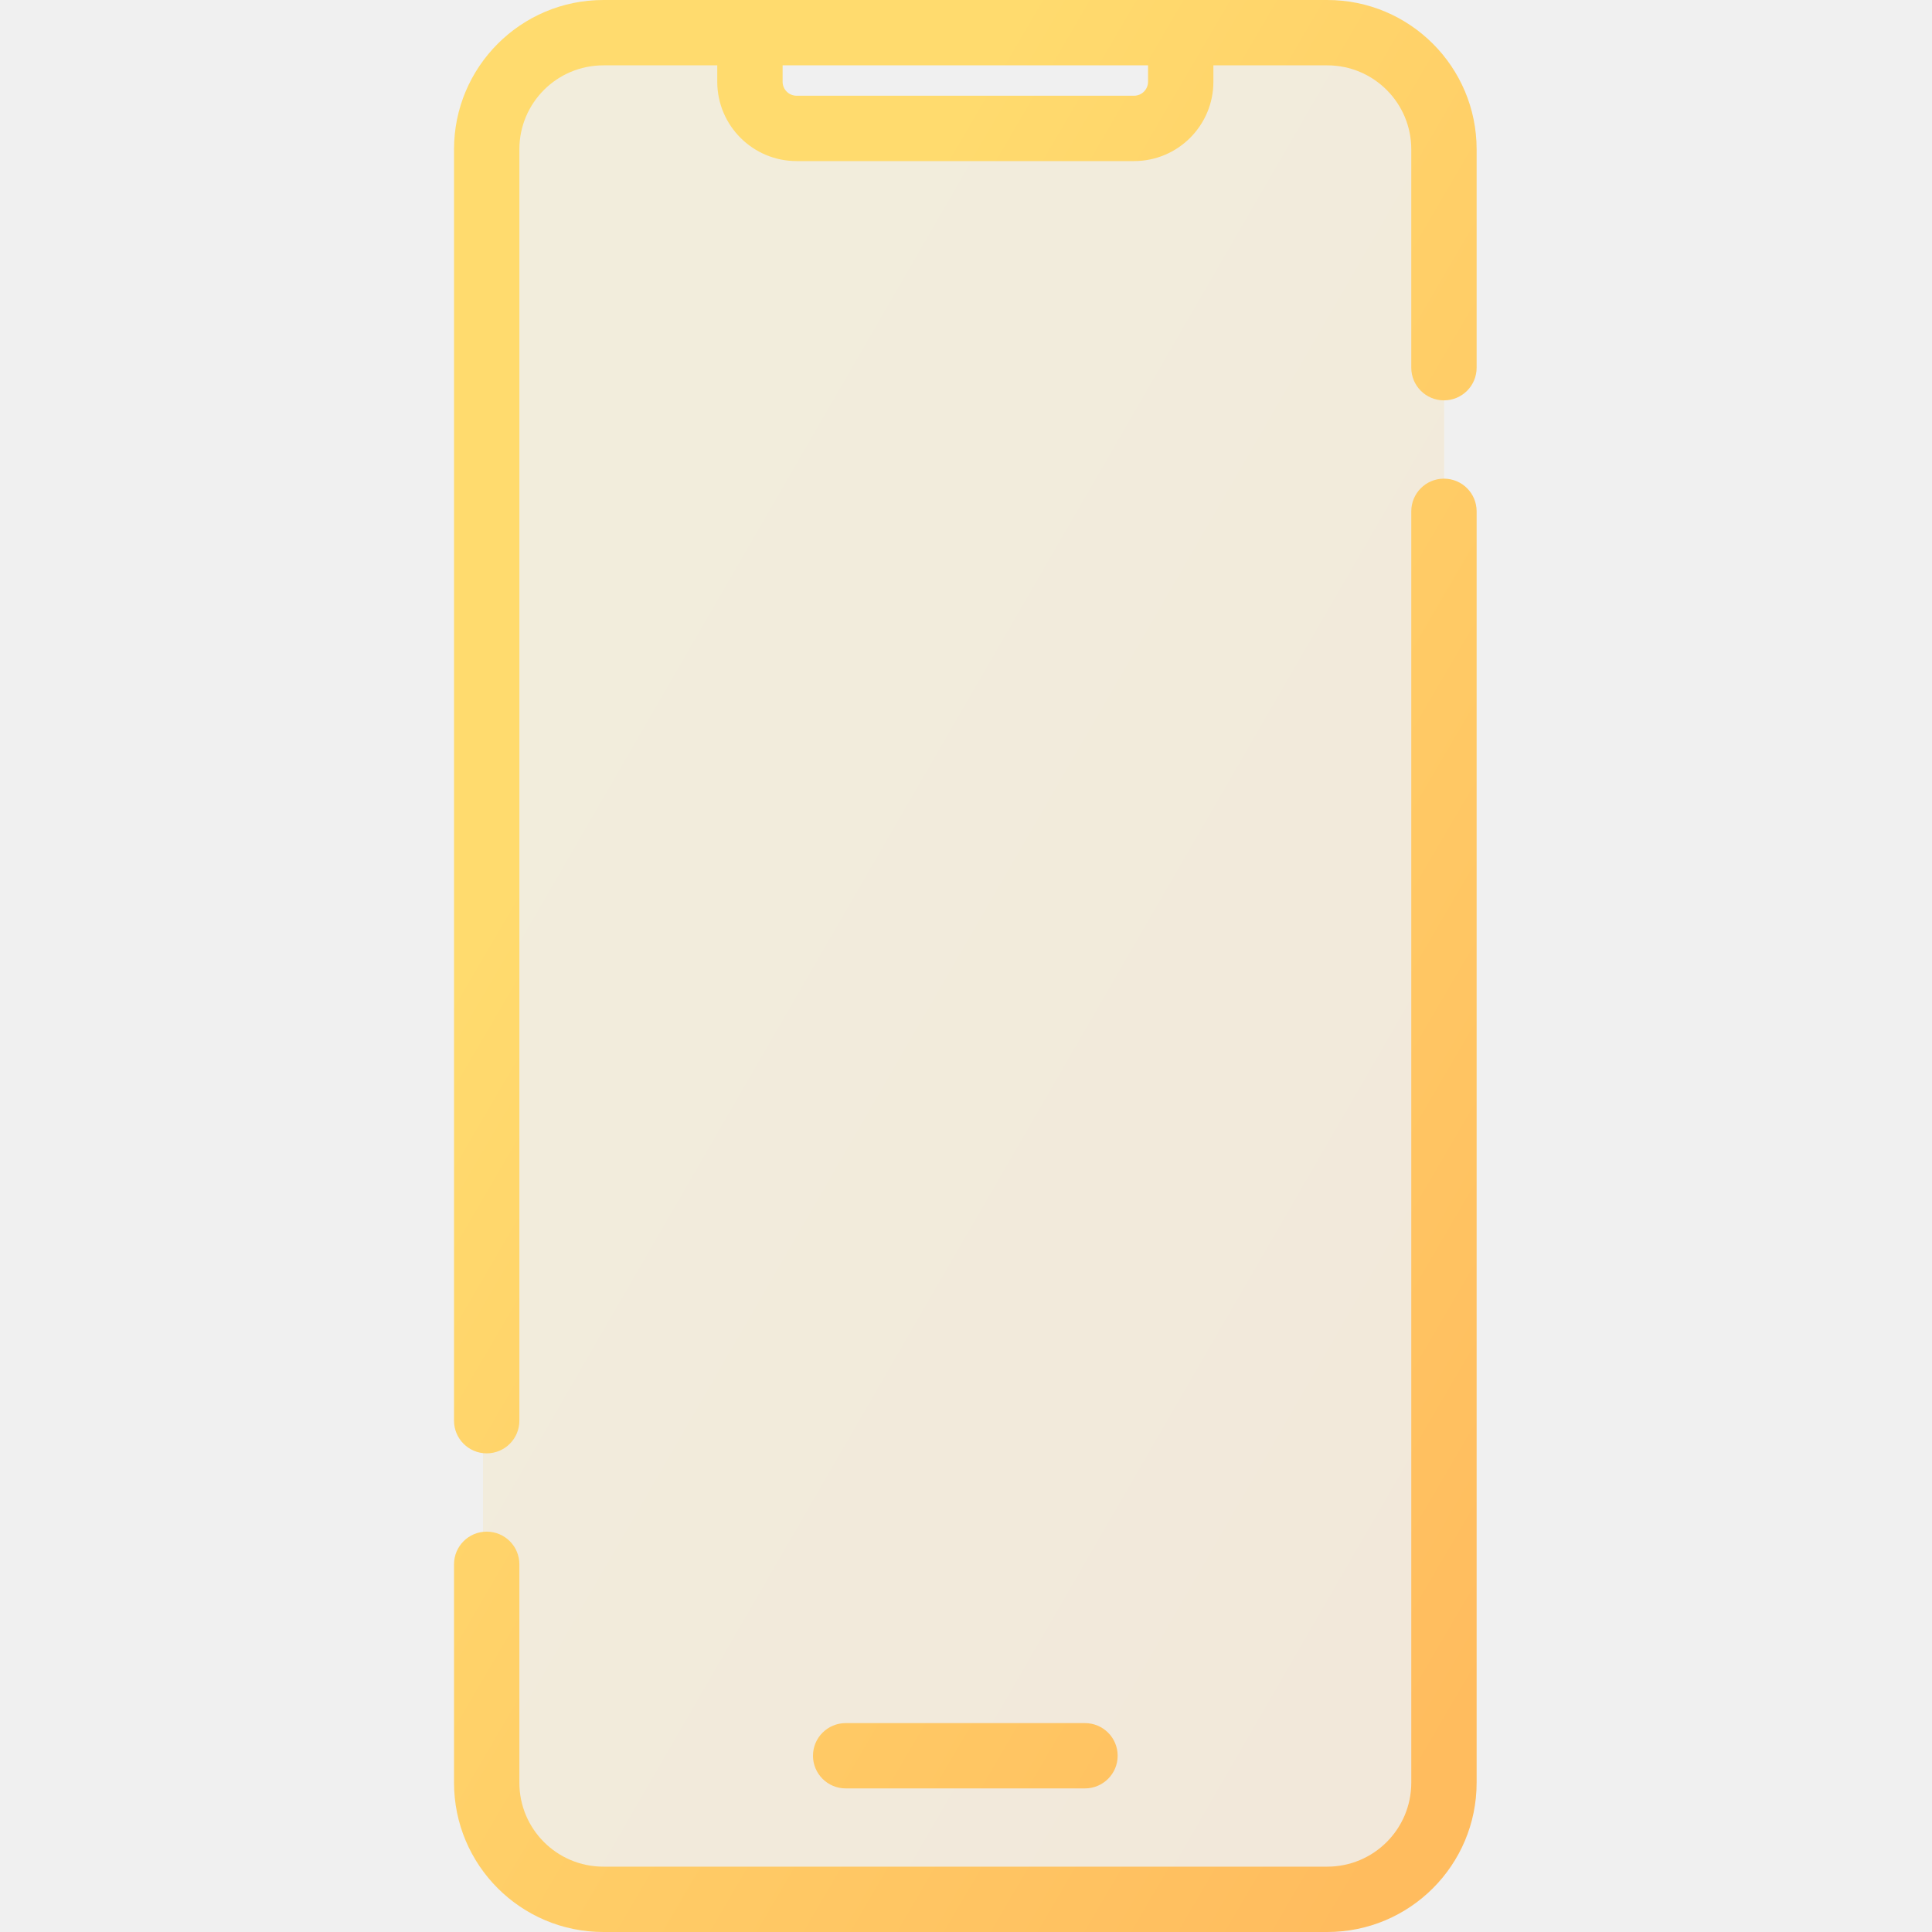
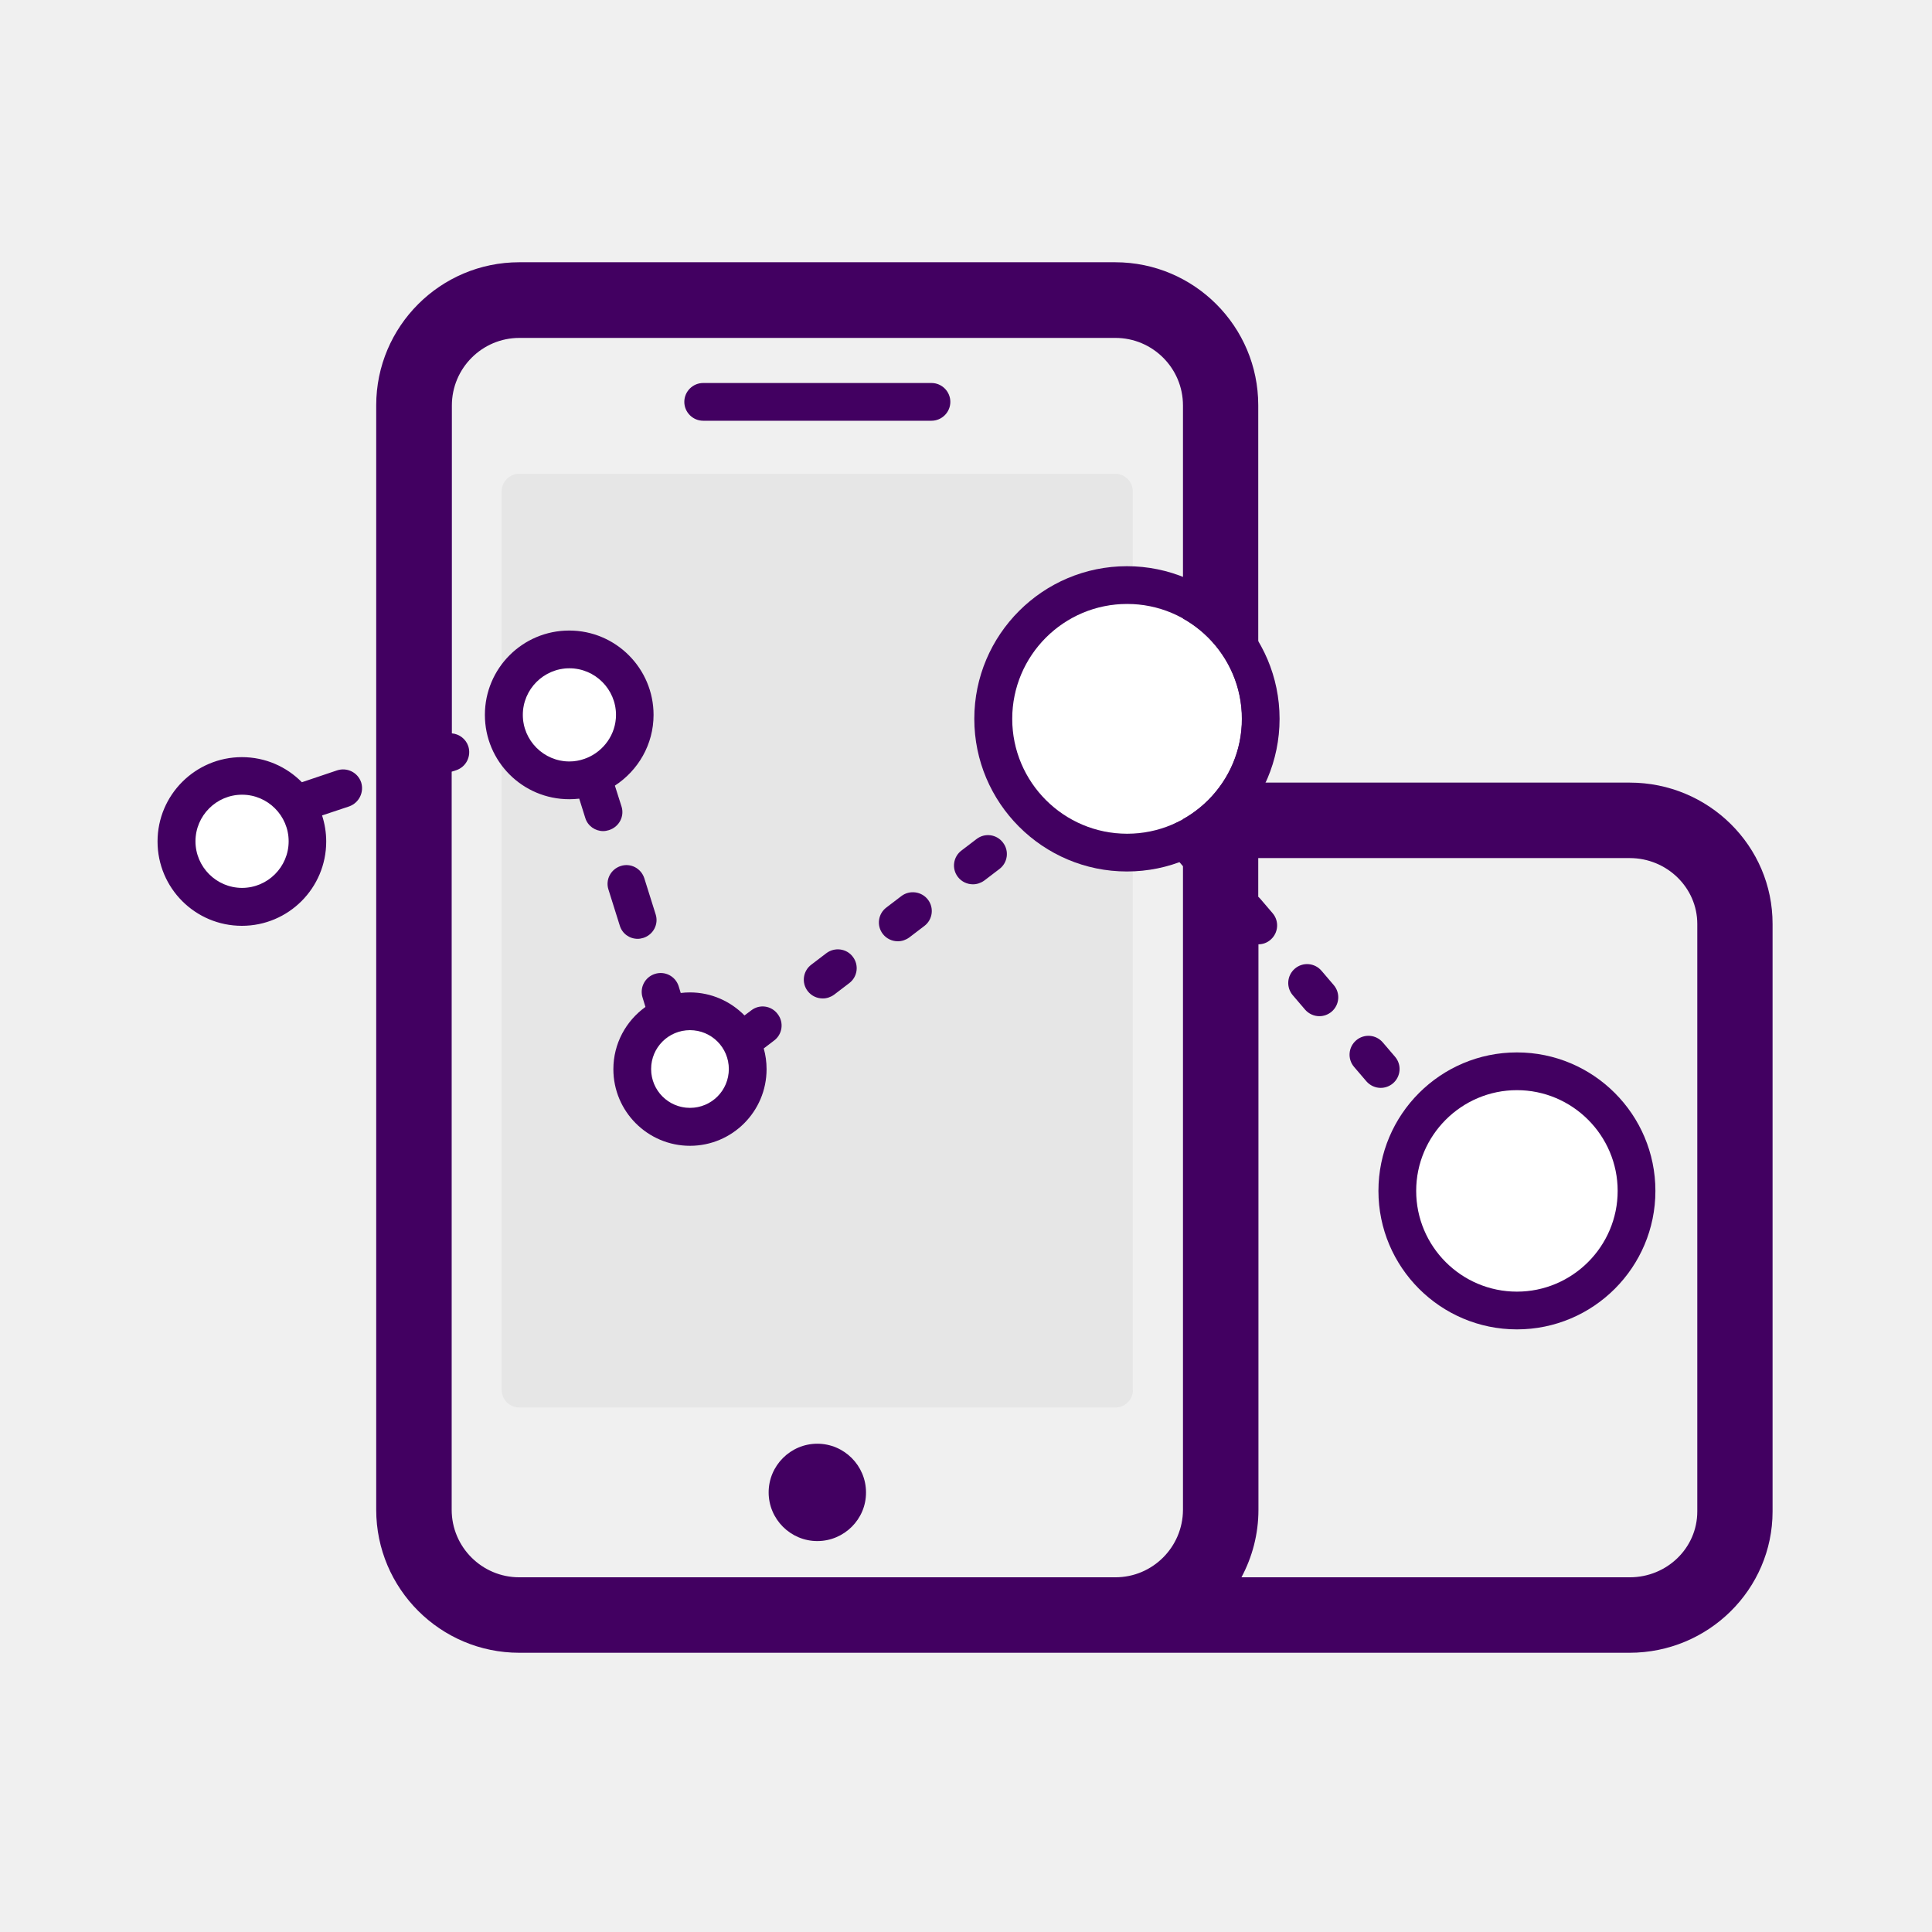
- <svg xmlns="http://www.w3.org/2000/svg" width="40" height="40" viewBox="0 0 22 40" fill="none">
-   <path opacity="0.15" fill-rule="evenodd" clip-rule="evenodd" d="M3 1C1.895 1 1 1.895 1 3V37C1 38.105 1.895 39 3 39H18.9C20.005 39 20.9 38.105 20.9 37V3C20.9 1.895 20.005 1 18.9 1H15.663V2H6.237V1H3Z" fill="url(#paint0_linear)" />
-   <path d="M8.509 35.675C8.135 35.675 7.832 35.977 7.832 36.351C7.832 36.724 8.135 37.027 8.509 37.027V35.675ZM13.463 37.027C13.837 37.027 14.14 36.724 14.14 36.351C14.14 35.977 13.837 35.675 13.463 35.675V37.027ZM0.4 29.414C0.4 29.788 0.703 30.09 1.076 30.09C1.45 30.09 1.753 29.788 1.753 29.414H0.4ZM1.753 32.387C1.753 32.013 1.45 31.711 1.076 31.711C0.703 31.711 0.4 32.013 0.4 32.387H1.753ZM20.219 7.613C20.219 7.987 20.522 8.289 20.895 8.289C21.269 8.289 21.572 7.987 21.572 7.613H20.219ZM21.572 10.586C21.572 10.212 21.269 9.91 20.895 9.91C20.522 9.91 20.219 10.212 20.219 10.586H21.572ZM18.48 38.647H3.492V40H18.48V38.647ZM3.492 1.353H6.527V0H3.492V1.353ZM5.85 1.692H7.203V0.676H5.85V1.692ZM7.493 3.335H14.479V1.982H7.493V3.335ZM6.527 1.353H15.445V0H6.527V1.353ZM15.445 1.353H18.48V0H15.445V1.353ZM16.122 1.692V0.676H14.769V1.692H16.122ZM8.509 37.027H13.463V35.675H8.509V37.027ZM1.753 29.414V3.092H0.4V29.414H1.753ZM1.753 36.908V32.387H0.4V36.908H1.753ZM20.219 3.092V7.613H21.572V3.092H20.219ZM20.219 10.586V36.908H21.572V10.586H20.219ZM14.479 3.335C15.386 3.335 16.122 2.599 16.122 1.692H14.769C14.769 1.852 14.639 1.982 14.479 1.982V3.335ZM3.492 38.647C2.531 38.647 1.753 37.869 1.753 36.908H0.4C0.4 38.616 1.784 40 3.492 40V38.647ZM18.48 40C20.188 40 21.572 38.616 21.572 36.908H20.219C20.219 37.869 19.441 38.647 18.48 38.647V40ZM18.48 1.353C19.441 1.353 20.219 2.131 20.219 3.092H21.572C21.572 1.384 20.188 0 18.48 0V1.353ZM5.85 1.692C5.85 2.599 6.586 3.335 7.493 3.335V1.982C7.333 1.982 7.203 1.852 7.203 1.692H5.85ZM3.492 0C1.784 0 0.4 1.384 0.4 3.092H1.753C1.753 2.131 2.531 1.353 3.492 1.353V0Z" fill="url(#paint1_linear)" />
-   <defs>
-     <linearGradient id="paint0_linear" x1="2.128" y1="1" x2="30.702" y2="17.524" gradientUnits="userSpaceOnUse">
-       <stop offset="0.259" stop-color="#FFDB6E" />
-       <stop offset="1" stop-color="#FFBC5E" />
-     </linearGradient>
-     <linearGradient id="paint1_linear" x1="1.6" y1="8.08974e-07" x2="31.837" y2="17.673" gradientUnits="userSpaceOnUse">
-       <stop offset="0.259" stop-color="#FFDB6E" />
-       <stop offset="1" stop-color="#FFBC5E" />
-     </linearGradient>
-   </defs>
+ <svg xmlns="http://www.w3.org/2000/svg" width="100px" height="100px" viewBox="0 0 1024 1024" class="icon" version="1.1" fill="#420061">
+   <g id="SVGRepo_bgCarrier" stroke-width="0" />
+   <g id="SVGRepo_tracerCarrier" stroke-linecap="round" stroke-linejoin="round" />
+   <g id="SVGRepo_iconCarrier">
+     <path d="M433.2 816.8c-14.2 0-25.8-11.6-25.8-25.8 0-14.2 11.6-25.8 25.8-25.8 14.2 0 25.8 11.6 25.8 25.8 0.1 14.2-11.6 25.8-25.8 25.8z" fill="#420061" />
+     <path d="M600.5 736.7c0 5.1-4.2 9.3-9.3 9.3h-316c-5.1 0-9.3-4.2-9.3-9.3V260.4c0-5.1 4.2-9.3 9.3-9.3h315.9c5.1 0 9.3 4.2 9.3 9.3v476.3h0.1z" fill="#E6E6E6" />
+     <path d="M301.8 354.2c-13.6 0-24.7 11.1-24.7 24.7s11.1 24.7 24.7 24.7 24.7-11.1 24.7-24.7-11.1-24.7-24.7-24.7zM804 577.8c-29.4 0-53.4 24-53.4 53.4s24 53.4 53.4 53.4 53.4-24 53.4-53.4-24-53.4-53.4-53.4z" fill="#FFFFFF" />
+     <path d="M804 557.8c-40.5 0-73.4 32.9-73.4 73.4s32.9 73.4 73.4 73.4 73.4-32.9 73.4-73.4-32.9-73.4-73.4-73.4z m-53.4 73.4c0-29.4 24-53.4 53.4-53.4s53.4 24 53.4 53.4-24 53.4-53.4 53.4c-29.5 0-53.4-24-53.4-53.4z" fill="#420061" />
+     <path d="M365.7 546c-11.4 0-20.6 9.2-20.6 20.6s9.2 20.6 20.6 20.6 20.6-9.2 20.6-20.6S377 546 365.7 546zM128.3 421.3c-13.6 0-24.7 11.1-24.7 24.7s11.1 24.7 24.7 24.7S153 459.6 153 446s-11.1-24.7-24.7-24.7z" fill="#FFFFFF" />
+     <path d="M191.4 414.6c-1.8-5.2-7.4-8-12.7-6.3l-18.7 6.3c-8.1-8.2-19.3-13.3-31.8-13.3-24.6 0-44.7 20-44.7 44.7s20 44.7 44.7 44.7 44.7-20 44.7-44.7c0-4.8-0.8-9.5-2.2-13.8l14.4-4.8c5.2-1.9 8-7.5 6.3-12.8z m-63.1 56c-13.6 0-24.7-11.1-24.7-24.7s11.1-24.7 24.7-24.7 24.7 11.1 24.7 24.7-11.1 24.7-24.7 24.7zM329.4 427.4l-3.5-11c12.3-8 20.5-21.8 20.5-37.5 0-24.6-20-44.7-44.7-44.7s-44.7 20-44.7 44.7 20 44.7 44.7 44.7c1.8 0 3.6-0.1 5.3-0.3l3.2 10.2c1.3 4.3 5.3 7 9.5 7 1 0 2-0.2 3-0.5 5.5-1.7 8.4-7.4 6.7-12.6z m-18.5-25.6c-0.4 0.1-0.8 0.3-1.1 0.4-2.5 0.9-5.2 1.4-8 1.4-13.6 0-24.7-11.1-24.7-24.7s11.1-24.7 24.7-24.7 24.7 11.1 24.7 24.7c0 10.3-6.5 19.2-15.6 22.9zM338 497.6c1 0 2-0.2 3-0.5 5.3-1.7 8.2-7.3 6.5-12.5l-6-19.1c-1.7-5.3-7.3-8.2-12.5-6.5-5.3 1.7-8.2 7.3-6.5 12.5l6 19.1c1.3 4.3 5.2 7 9.5 7zM438 505.2l-8 6.1c-4.4 3.3-5.3 9.6-1.9 14 2 2.6 5 3.9 8 3.9 2.1 0 4.2-0.7 6-2l8-6.1c4.4-3.3 5.3-9.6 1.9-14-3.3-4.4-9.6-5.2-14-1.9zM531.6 446.6c-3.3-4.4-9.6-5.3-14-1.9l-8 6.1c-4.4 3.3-5.3 9.6-1.9 14 2 2.6 5 3.9 8 3.9 2.1 0 4.2-0.7 6-2l8-6.1c4.4-3.3 5.3-9.6 1.9-14zM477.8 474.9l-8 6.1c-4.4 3.3-5.3 9.6-1.9 14 2 2.6 5 3.9 8 3.9 2.1 0 4.2-0.7 6-2l8-6.1c4.4-3.3 5.3-9.6 1.9-14-3.3-4.3-9.6-5.2-14-1.9zM398.2 535.5l-3.6 2.7c-7.4-7.5-17.6-12.2-28.9-12.2-1.7 0-3.3 0.1-4.9 0.3l-1.1-3.6c-1.7-5.3-7.3-8.2-12.6-6.5-5.3 1.7-8.2 7.3-6.5 12.6l1.5 4.9c-10.3 7.4-17 19.4-17 33 0 22.4 18.2 40.6 40.6 40.6s40.6-18.2 40.6-40.6c0-3.8-0.5-7.5-1.5-11l5.5-4.2c4.4-3.3 5.3-9.6 1.9-14-3.3-4.5-9.6-5.4-14-2z m-53.1 31.1c0-11.4 9.2-20.6 20.6-20.6s20.6 9.2 20.6 20.6-9.2 20.6-20.6 20.6-20.6-9.2-20.6-20.6z" fill="#420061" />
+     <path d="M863.8 414.8H666.9v-200c0-41.8-34-75.8-75.8-75.8H275.2c-41.8 0-75.8 34-75.8 75.8v585.4c0 41.8 34 75.8 75.8 75.8h588.5c41.8 0 75.8-33.6 75.8-74.9V489.8c0.1-41.4-33.9-75-75.7-75zM591.2 836h-316c-19.7 0-35.8-16-35.8-35.8V409l2.5-0.8c5.2-1.8 8-7.4 6.3-12.7-1.3-3.9-4.9-6.5-8.7-6.8V214.9c0-19.7 16-35.8 35.8-35.8h315.9c19.7 0 35.8 16 35.8 35.8V435c-1.9 0.2-3.9 1-5.5 2.3-4.2 3.6-4.7 9.9-1.1 14.1l6.5 7.6 0.1 0.1v341.2c-0.1 19.7-16.1 35.7-35.8 35.7z m308.4-34.9c0 19.3-16 34.9-35.8 34.9H658c5.7-10.7 9-22.8 9-35.8V500.5c2.3 0 4.6-0.8 6.4-2.4 4.2-3.6 4.7-9.9 1.1-14.1l-6.5-7.6c-0.3-0.4-0.7-0.7-1.1-1.1v-20.5h196.9c19.7 0 35.8 15.7 35.8 34.9v311.4z" fill="#420061" />
+     <path d="M732.9 552.5c-3.6-4.2-9.9-4.7-14.1-1.1-4.2 3.6-4.7 9.9-1.1 14.1l6.5 7.6c2 2.3 4.8 3.5 7.6 3.5 2.3 0 4.6-0.8 6.5-2.4 4.2-3.6 4.7-9.9 1.1-14.1l-6.5-7.6zM700.4 514.5c-3.6-4.2-9.9-4.7-14.1-1.1s-4.7 9.9-1.1 14.1l6.5 7.6c2 2.3 4.8 3.5 7.6 3.5 2.3 0 4.6-0.8 6.5-2.4 4.2-3.6 4.7-9.9 1.1-14.1l-6.5-7.6z" fill="#420061" />
+     <path d="M493.7 223h-121c-5.5 0-10-4.5-10-10s4.5-10 10-10h121c5.5 0 10 4.5 10 10s-4.5 10-10 10z" fill="#420061" />
+     <path d="M597.3 320.1c-33.6 0-60.9 27.3-60.9 60.9s27.3 60.9 60.9 60.9 60.9-27.3 60.9-60.9-27.3-60.9-60.9-60.9z" fill="#FFFFFF" />
+     <path d="M597.3 300.1c-44.6 0-80.9 36.3-80.9 80.9 0 44.6 36.3 80.9 80.9 80.9 44.6 0 80.9-36.3 80.9-80.9 0-44.6-36.3-80.9-80.9-80.9zM536.5 381c0-33.6 27.3-60.9 60.9-60.9s60.9 27.3 60.9 60.9-27.3 60.9-60.9 60.9-60.9-27.3-60.9-60.9z" fill="#420061" />
+   </g>
</svg>
